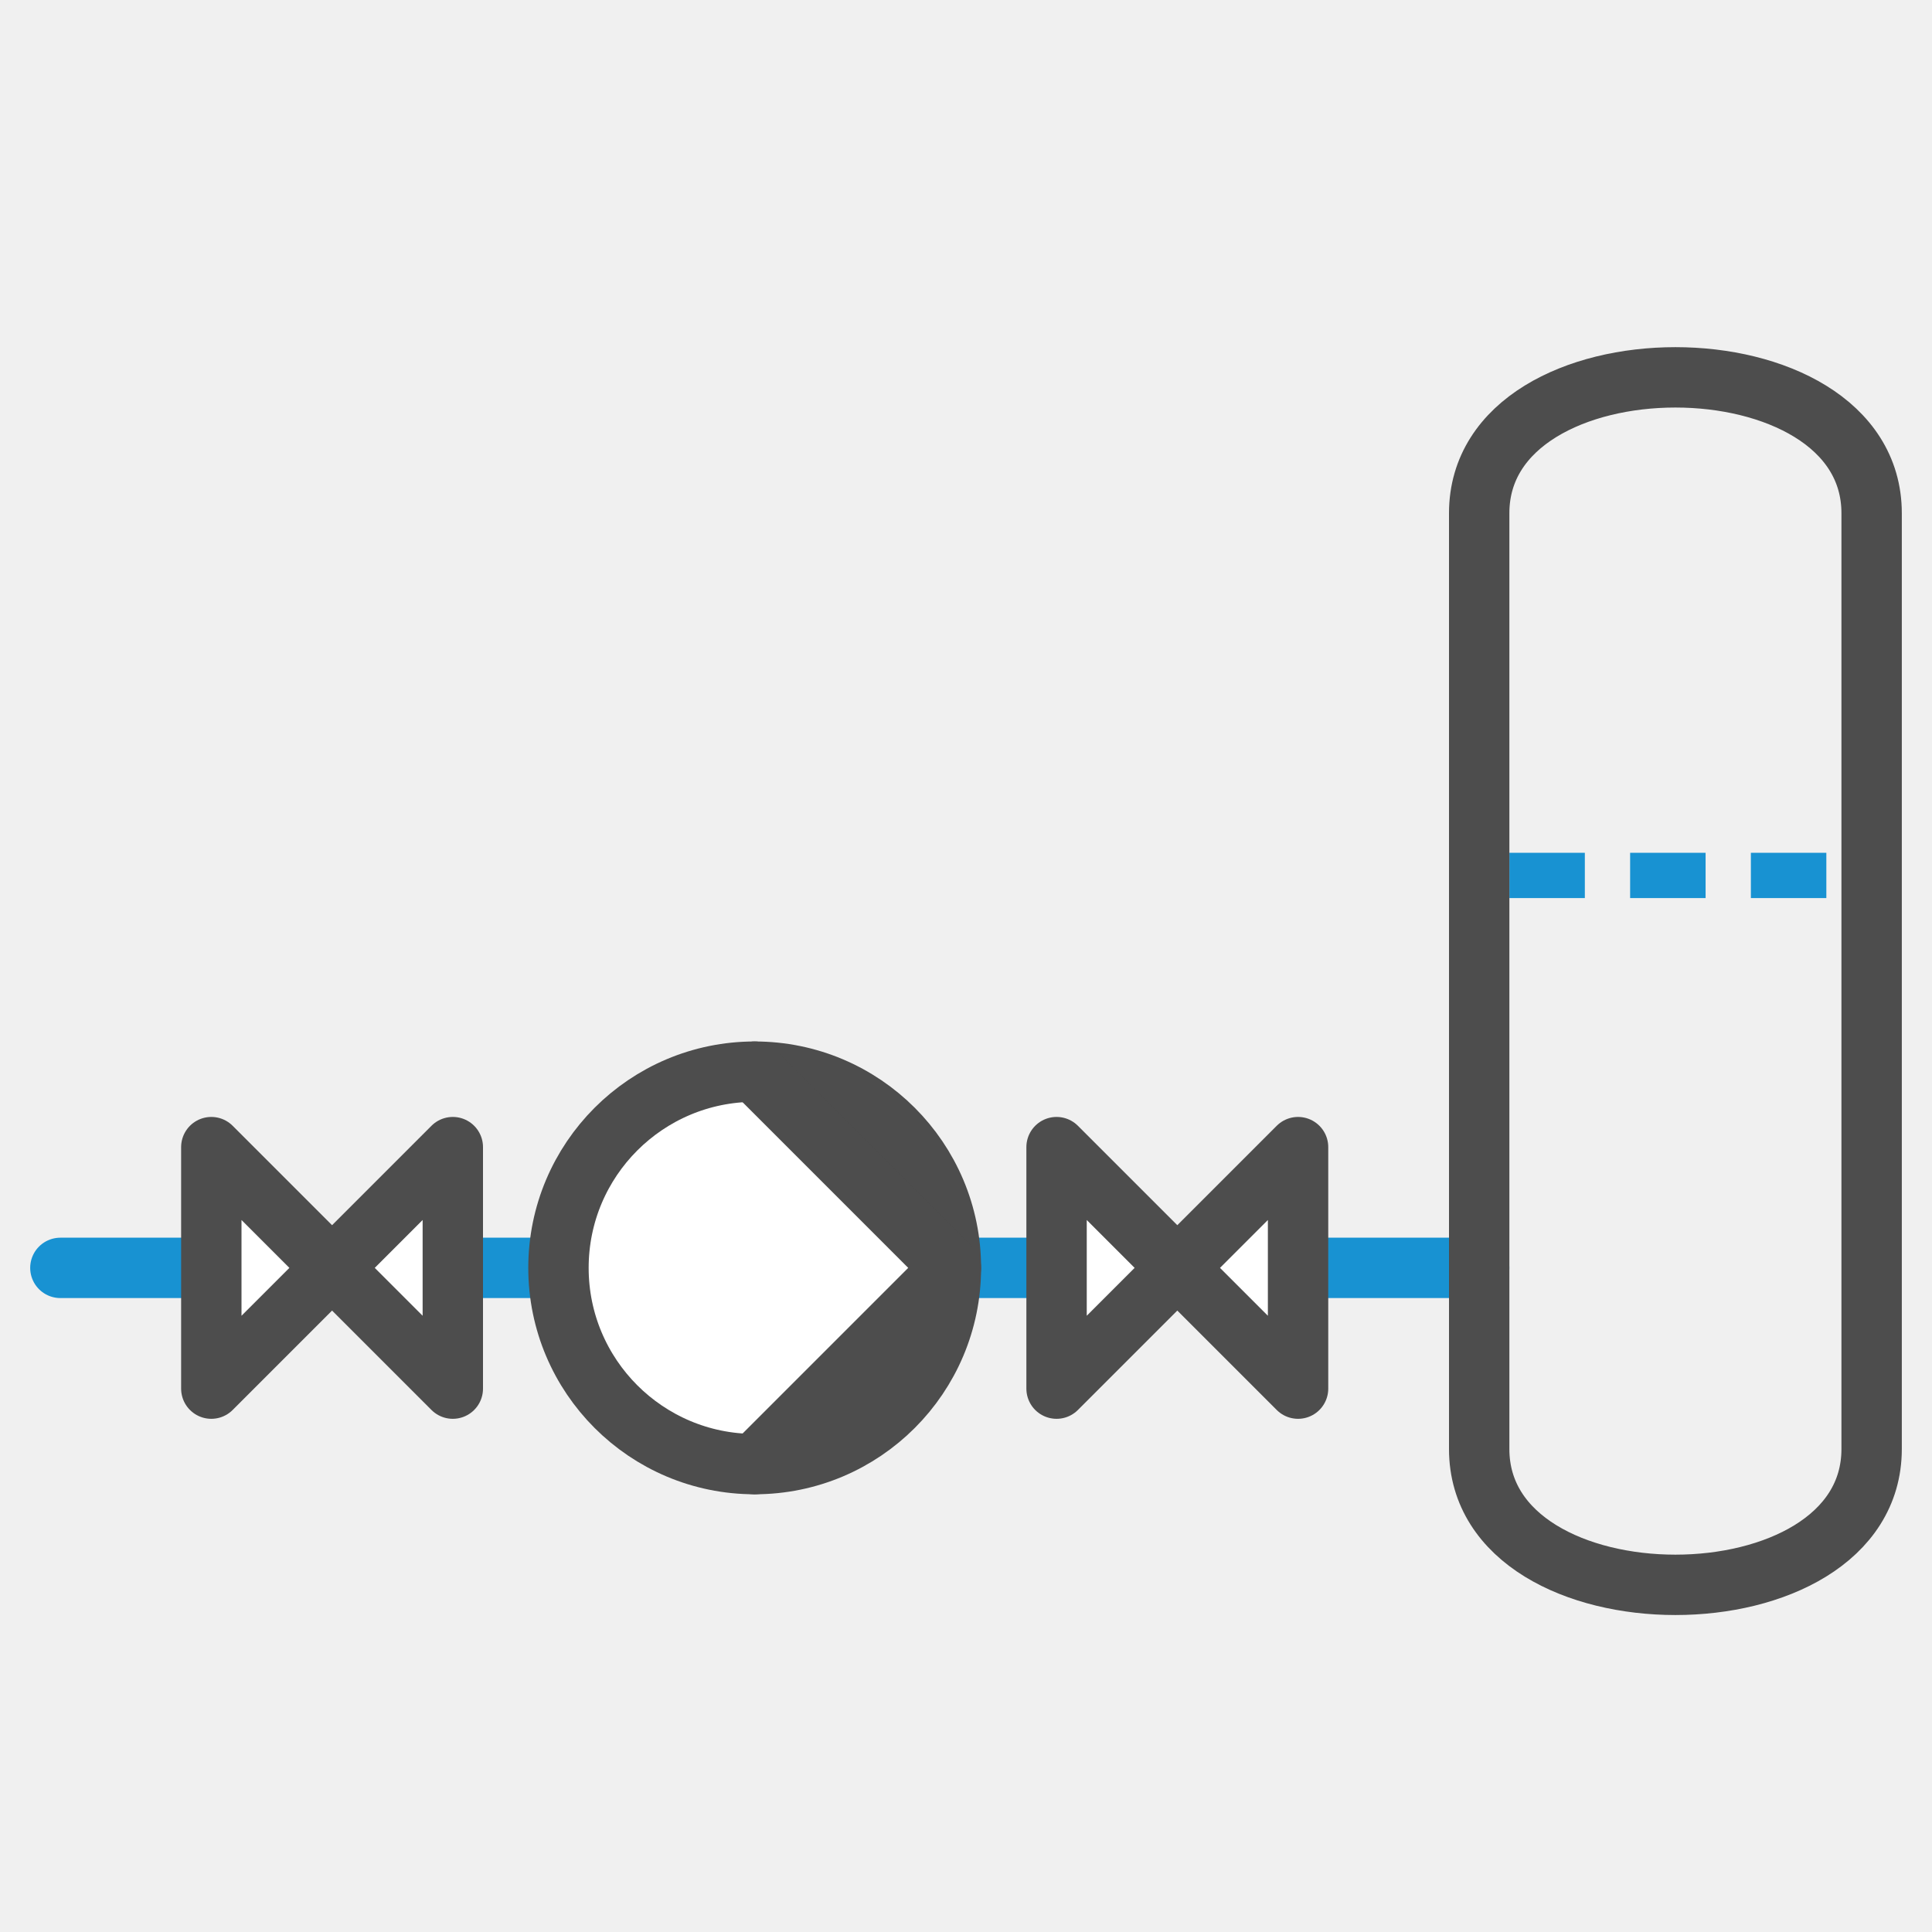
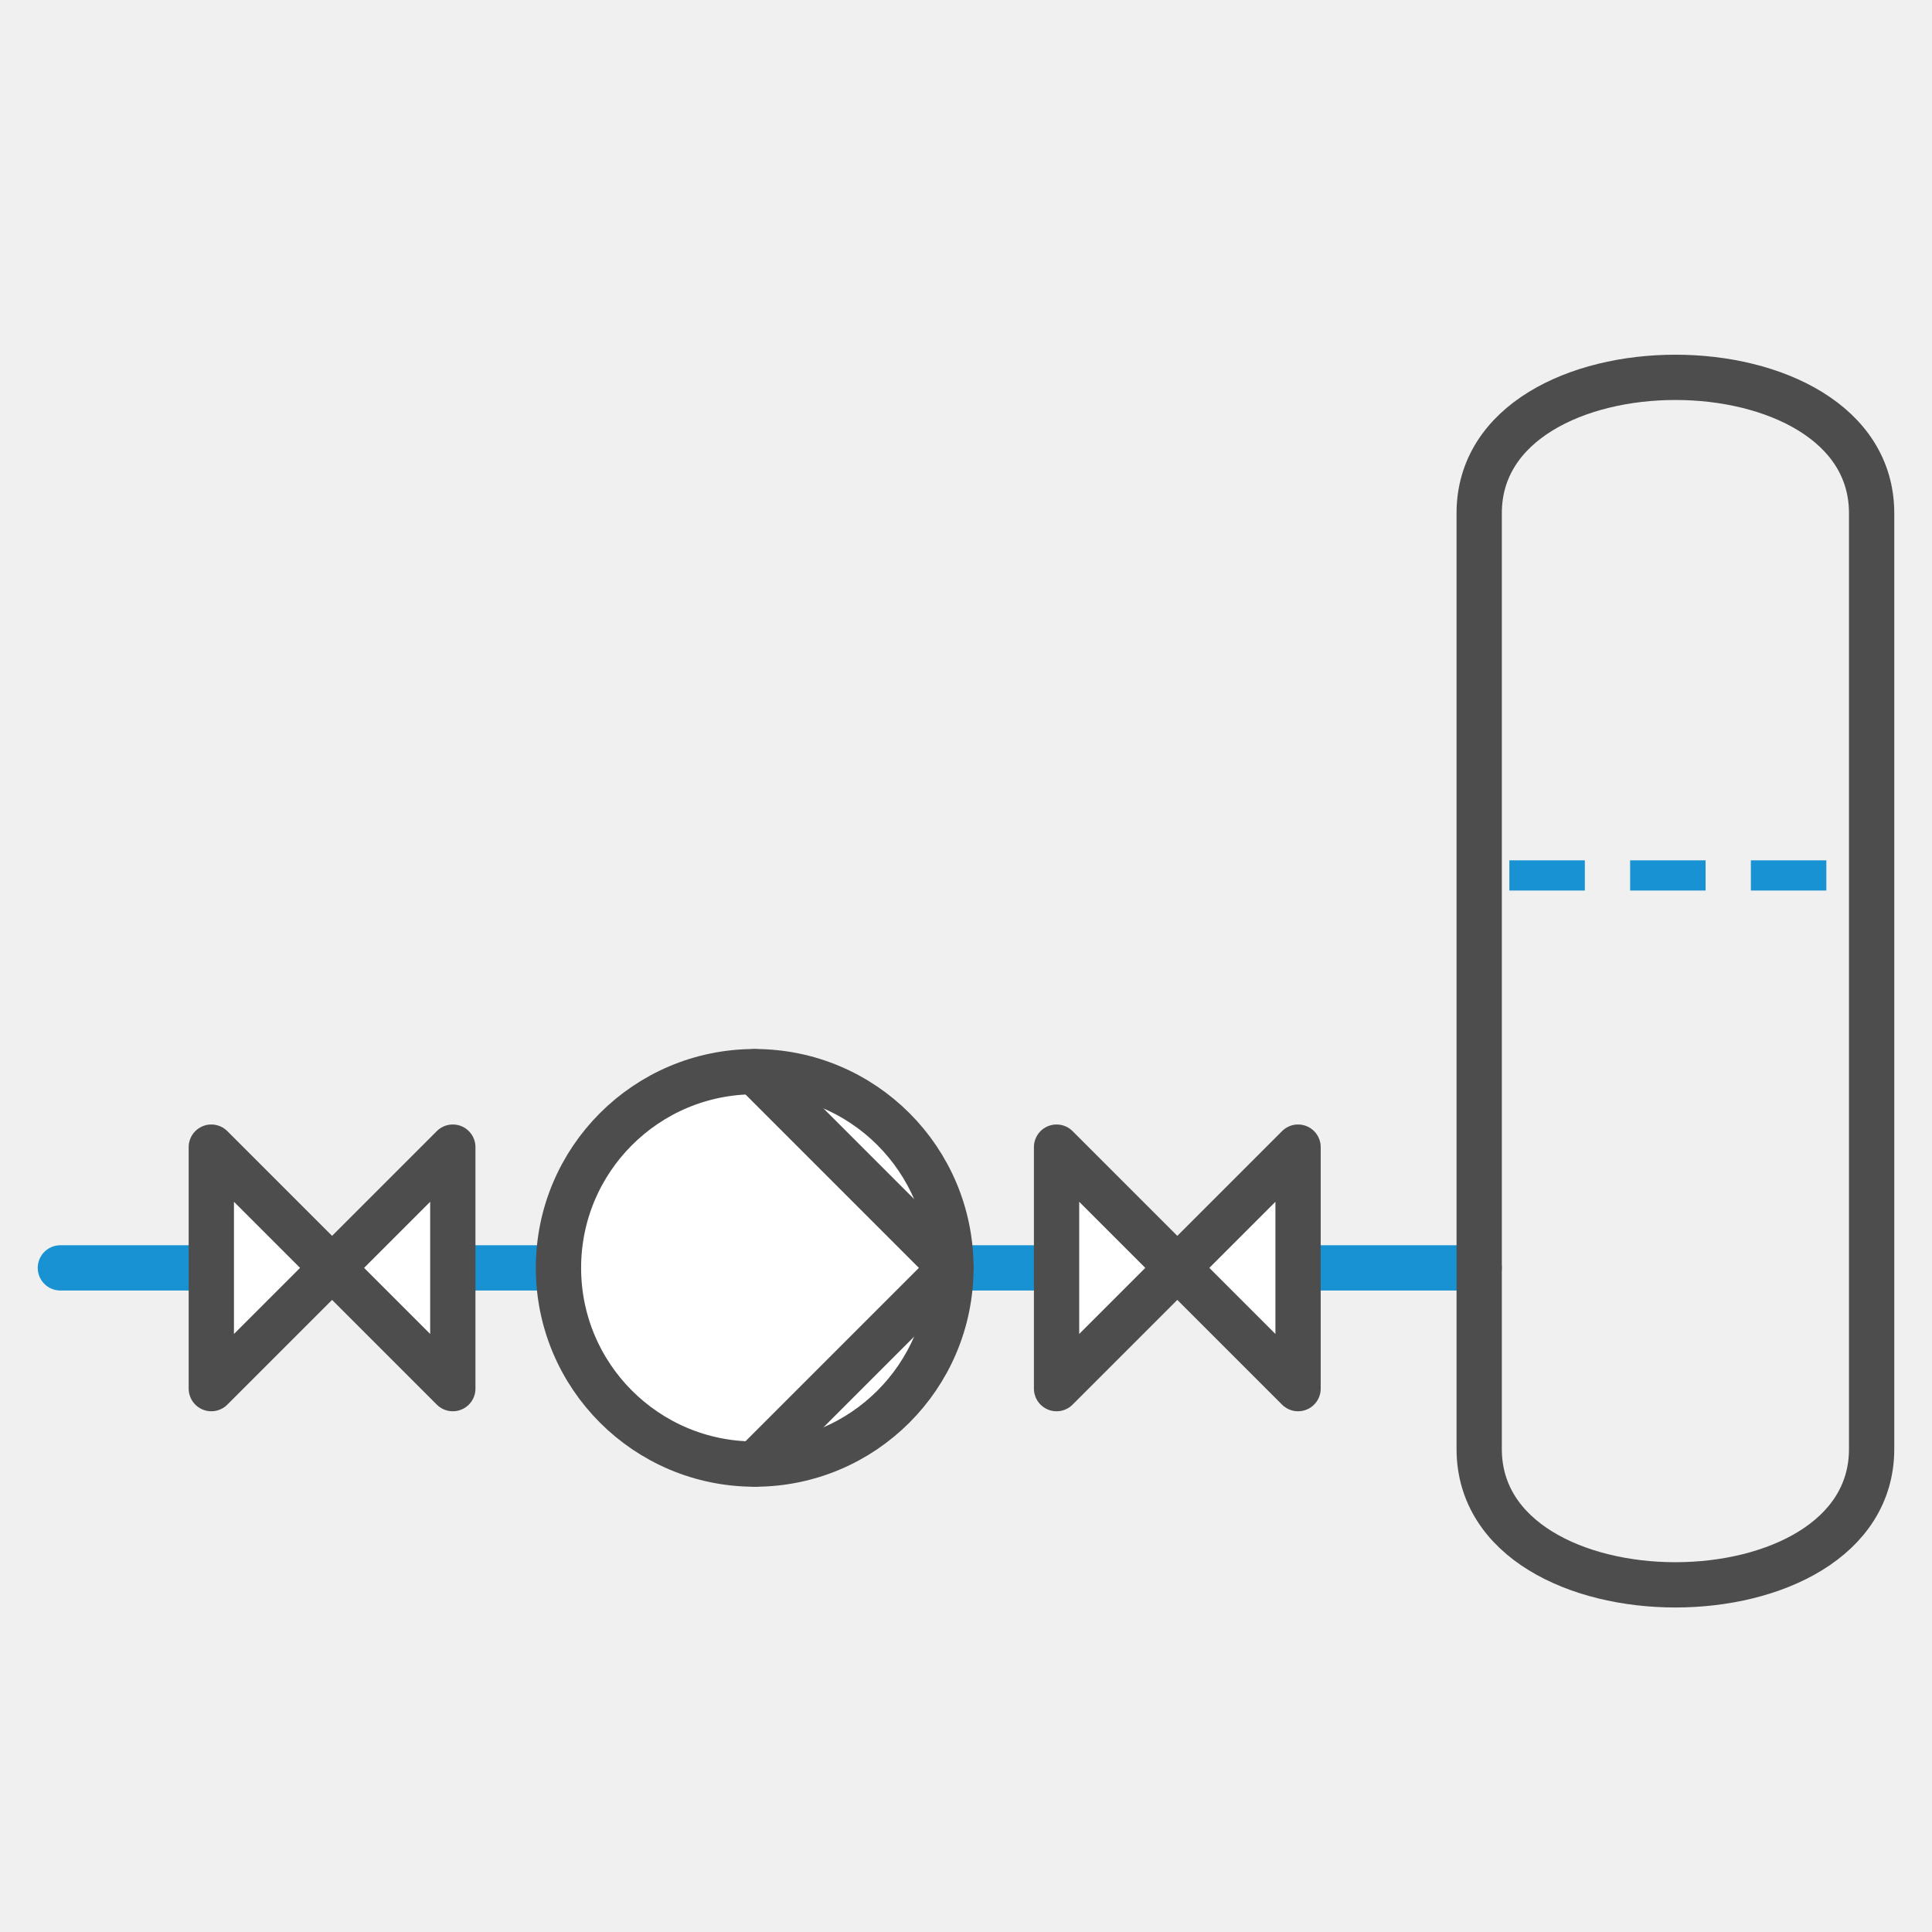
<svg xmlns="http://www.w3.org/2000/svg" viewBox="0 0 128 128" width="128" height="128">
  <style type="text/css" id="current-color-scheme">
    .ColorScheme-Text { color:#4d4d4d; }
    .ColorScheme-Highlight { color:#1892d2; }
  </style>
-   <path class="ColorScheme-Highlight" d="M4 84H14M30 84H37M63 84H70M86 84H98" fill="none" stroke="currentColor" stroke-width="4" stroke-linecap="round" />
-   <path class="ColorScheme-Highlight" d="M100 58H122" fill="none" stroke="currentColor" stroke-width="3" stroke-dasharray="5 3" />
-   <g class="ColorScheme-Text" fill="#ffffff" stroke="currentColor" stroke-width="4" stroke-linecap="round" stroke-linejoin="round">
+   <path class="ColorScheme-Highlight" d="M4 84H14M30 84H37M63 84H70M86 84H98" fill="none" stroke="currentColor" stroke-width="3" stroke-linecap="round" />
+   <path class="ColorScheme-Highlight" d="M100 58H122" fill="none" stroke="currentColor" stroke-width="2" stroke-dasharray="5 3" />
+   <g class="ColorScheme-Text" fill="#ffffff" stroke="currentColor" stroke-width="3" stroke-linecap="round" stroke-linejoin="round">
    <path d="M98 34C98 22 124 22 124 34V96C124 108 98 108 98 96Z" fill="none" />
    <path d="M14 76L30 92V76L14 92Z" />
    <path d="M70 76L86 92V76L70 92Z" />
    <circle cx="50" cy="84" r="13" />
    <path d="M50 71L63 84L50 97" fill="none" />
  </g>
</svg>
